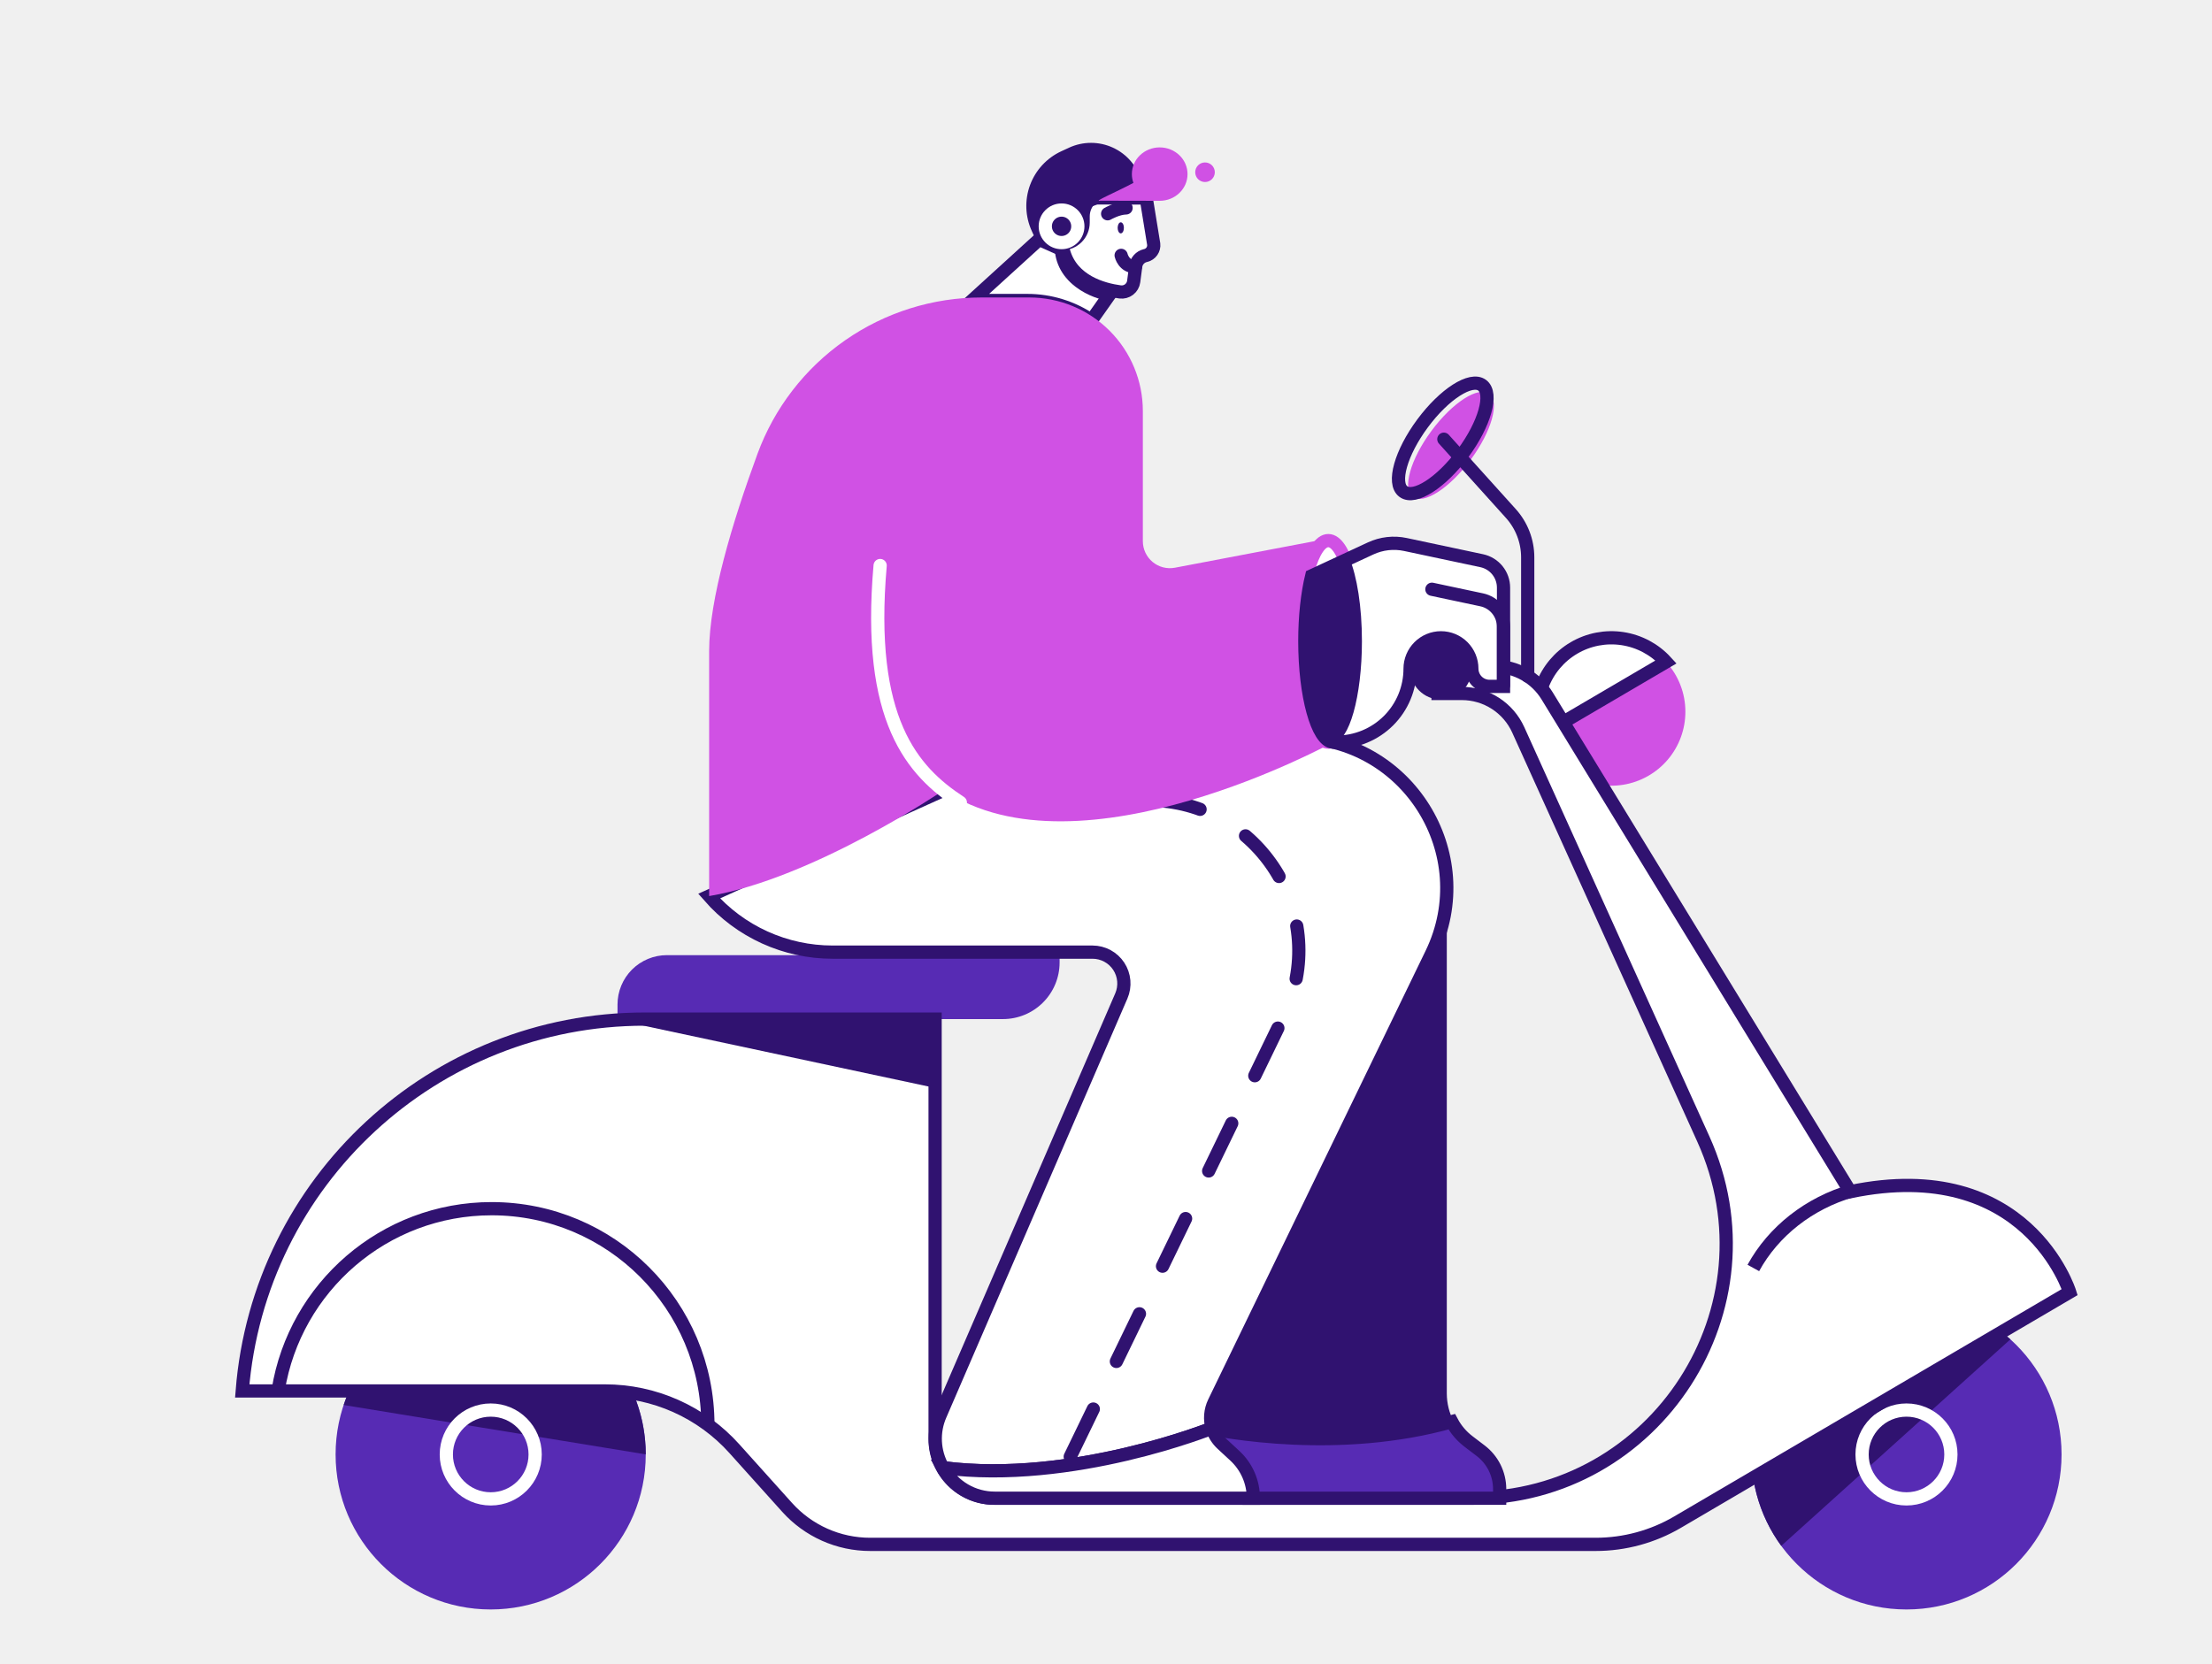
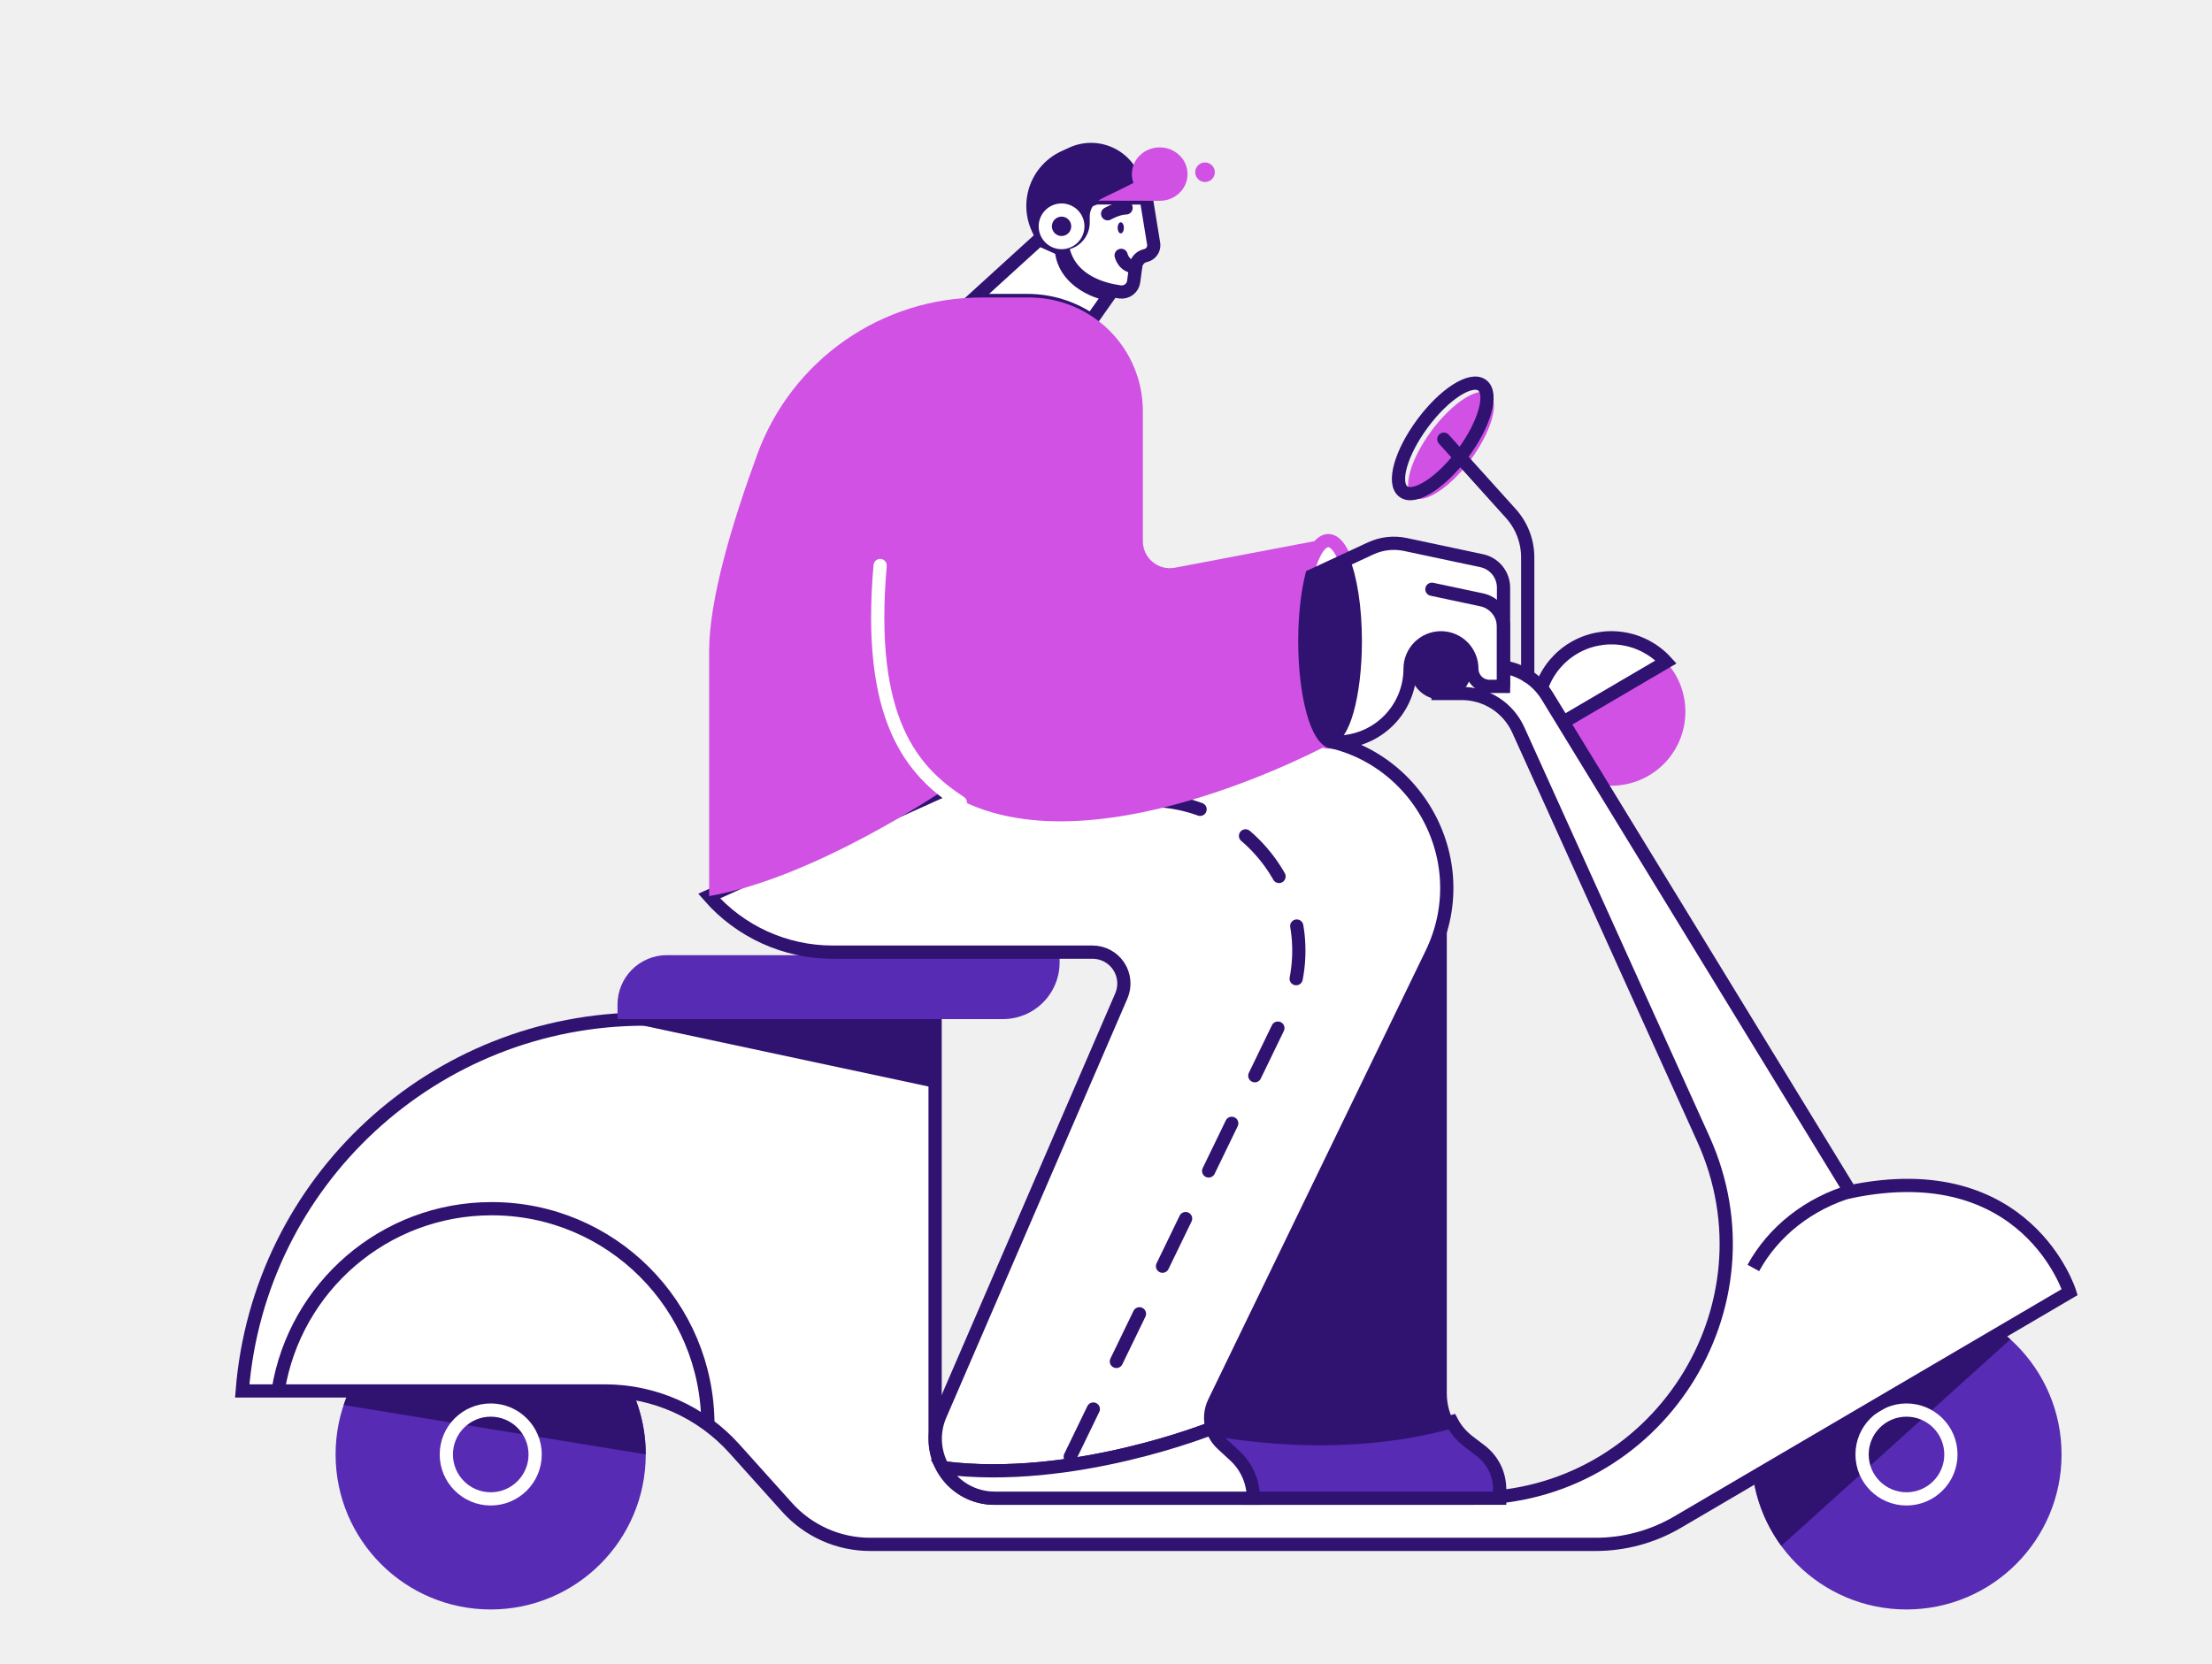
<svg xmlns="http://www.w3.org/2000/svg" width="100%" height="100%" viewBox="0 0 836 629" fill="none">
  <style>
- /* Layer_2 */
+ #Layer_2{
+     animation: layerAnim 1800ms linear infinite;
+ }
+ #CHARACTER_ON_SCOOTER{
+     animation: entireAnim 300ms linear infinite;
+ }
+ #Entire{
+     animation: entireAnim 300ms linear infinite;
+ }
+ #CHARACTER{
+     animation: entireAnim 300ms linear infinite;
+     animation-delay: -50ms;
+ }
+ #Wheel_01, #Wheel_02{
+     transform-box: fill-box;
+     transform-origin: center;
+     animation: rotateMe 300ms linear infinite;
+ }
+ #HEAD{
+     transform-box: fill-box;
+     transform-origin: bottom left;
+     animation: headAnim 300ms linear infinite;
+     animation-delay: -150ms;
+ }
+ @keyframes layerAnim{
+     50%{transform: translateX(2%);}
+     100%{transform: translateX(0);}
+ }
+ @keyframes entireAnim{
+     50%{transform: translateY(1%);}
+     100%{transform: translateY(0);}
+ }
+ @keyframes rotateMe{
+     100%{transform: rotate(360deg);}
+ }
+ @keyframes headAnim{
+     50%{transform: rotate(6deg);}
+     100%{transform: rotate(0deg);}
+ }
</style>
  <g id="Layer_2">
-     <g id="CHARACTER ON SCOOTER">
+     <g id="CHARACTER_ON_SCOOTER">
      <g id="SCOOTER">
-         <path id="Vector" d="M252.058 361.053H400.467V363.818C400.467 369.495 398.212 374.94 394.198 378.954C390.184 382.968 384.739 385.224 379.062 385.224H233.383V379.725C233.381 377.272 233.863 374.843 234.801 372.577C235.739 370.311 237.115 368.251 238.849 366.517C240.584 364.783 242.643 363.408 244.909 362.471C247.176 361.533 249.605 361.051 252.058 361.053Z" fill="#572BB4" />
-         <path id="Vector_2" d="M720.535 608.39C752.903 608.39 779.142 582.151 779.142 549.784C779.142 517.416 752.903 491.177 720.535 491.177C688.168 491.177 661.928 517.416 661.928 549.784C661.928 582.151 688.168 608.39 720.535 608.39Z" fill="#572BB4" />
-         <path id="Vector_3" d="M673.201 584.35C664.66 572.638 660.763 558.176 662.261 543.758C663.76 529.341 670.548 515.99 681.315 506.284C692.081 496.579 706.062 491.207 720.558 491.207C735.053 491.207 749.034 496.578 759.801 506.284L673.201 584.35Z" fill="#301270" />
-         <path id="Vector_4" d="M720.536 566.589C729.806 566.589 737.322 559.073 737.322 549.803C737.322 540.532 729.806 533.016 720.536 533.016C711.265 533.016 703.75 540.532 703.75 549.803C703.75 559.073 711.265 566.589 720.536 566.589Z" stroke="white" stroke-width="5" stroke-miterlimit="10" />
-         <path id="Vector_5" d="M185.442 608.39C217.81 608.39 244.049 582.151 244.049 549.784C244.049 517.416 217.81 491.177 185.442 491.177C153.074 491.177 126.835 517.416 126.835 549.784C126.835 582.151 153.074 608.39 185.442 608.39Z" fill="#572BB4" />
-         <path id="Vector_6" d="M129.874 531.105C134.308 517.93 143.28 506.759 155.188 499.587C167.096 492.415 181.166 489.709 194.885 491.951C208.605 494.193 221.08 501.238 230.086 511.828C239.091 522.418 244.04 535.863 244.049 549.765L129.874 531.105Z" fill="#301270" />
-         <path id="Vector_7" d="M185.469 566.589C194.739 566.589 202.255 559.073 202.255 549.803C202.255 540.532 194.739 533.016 185.469 533.016C176.198 533.016 168.682 540.532 168.682 549.803C168.682 559.073 176.198 566.589 185.469 566.589Z" stroke="white" stroke-width="5" stroke-miterlimit="10" />
-         <path id="Vector_8" d="M636.97 269.046C636.971 275.685 634.609 282.107 630.307 287.163C626.005 292.22 620.043 295.58 613.49 296.643C606.937 297.706 600.219 296.402 594.539 292.964C588.86 289.526 584.589 284.179 582.491 277.88L629.67 250.207C634.376 255.351 636.981 262.074 636.97 269.046V269.046Z" fill="#D051E4" />
-         <path id="Vector_9" d="M629.67 250.207L582.491 277.88C580.466 271.801 580.59 265.211 582.843 259.212C585.096 253.214 589.342 248.171 594.869 244.929C600.396 241.687 606.869 240.442 613.204 241.403C619.54 242.364 625.353 245.472 629.67 250.207V250.207Z" fill="white" stroke="#301270" stroke-width="5" stroke-miterlimit="10" stroke-linecap="round" />
-         <path id="Vector_10" d="M353.41 544.026V385.227H243.664C164.056 385.227 97.814 446.428 91.549 525.789H228.641C237.864 525.789 246.983 527.731 255.406 531.487C263.829 535.243 271.367 540.73 277.53 547.59L297.473 569.788C301.429 574.194 306.268 577.717 311.676 580.129C317.083 582.541 322.938 583.787 328.86 583.786H603.078C613.949 583.786 624.623 580.886 634 575.386L782.216 488.427C782.216 488.427 766.13 436.58 699.29 450.468L584.734 263.074C582.644 259.656 579.711 256.832 576.217 254.873C572.722 252.913 568.783 251.883 564.776 251.882H543.489V262.141H552.48C556.98 262.14 561.386 263.437 565.168 265.876C568.95 268.315 571.949 271.793 573.805 275.893L643.753 430.544C672.55 494.197 626.003 566.341 556.139 566.341H375.715C372.785 566.341 369.883 565.764 367.177 564.642C364.47 563.521 362.01 561.877 359.939 559.805C357.868 557.732 356.225 555.272 355.105 552.565C353.985 549.857 353.409 546.956 353.41 544.026V544.026Z" fill="white" stroke="#301270" stroke-width="5" stroke-miterlimit="10" stroke-linecap="round" />
-         <path id="Vector_11" d="M105.152 525.415C111.462 486.573 145.175 456.896 185.811 456.896C230.945 456.896 267.533 493.484 267.533 538.618" stroke="#301270" stroke-width="5" stroke-miterlimit="10" />
-         <path id="Vector_12" d="M700.002 450.099C683.677 454.813 670.227 465.468 662.652 479.303" stroke="#301270" stroke-width="5" stroke-miterlimit="10" />
-         <path id="Vector_13" d="M544.578 264.438C551.024 264.438 556.25 259.212 556.25 252.766C556.25 246.32 551.024 241.094 544.578 241.094C538.132 241.094 532.906 246.32 532.906 252.766C532.906 259.212 538.132 264.438 544.578 264.438Z" fill="#301270" />
-         <path id="Vector_14" d="M555.789 173.829C563.754 163.073 566.9 151.9 562.814 148.875C558.729 145.85 548.96 152.118 540.995 162.874C533.03 173.631 529.885 184.803 533.97 187.828C538.055 190.853 547.824 184.585 555.789 173.829Z" fill="#D051E4" />
-         <path id="Vector_15" d="M552.905 171.371C561.124 160.272 564.369 148.742 560.151 145.619C555.934 142.497 545.853 148.963 537.633 160.063C529.414 171.162 526.17 182.692 530.387 185.815C534.604 188.937 544.686 182.471 552.905 171.371Z" stroke="#301270" stroke-width="5" stroke-miterlimit="10" stroke-linecap="round" />
-         <path id="Vector_16" d="M577.381 255.58V210.682C577.38 204.564 575.113 198.663 571.018 194.117L545.69 166.021" stroke="#301270" stroke-width="5" stroke-miterlimit="10" stroke-linecap="round" />
-         <path id="Vector_17" d="M353.414 385.227V411.241L233.386 385.608V385.581C236.783 385.348 240.21 385.232 243.668 385.235L353.414 385.227Z" fill="#301270" />
+         <g id="Wheel_01">
+           <path id="Vector" d="M720.535 608.39C752.903 608.39 779.142 582.151 779.142 549.784C779.142 517.416 752.903 491.177 720.535 491.177C688.168 491.177 661.928 517.416 661.928 549.784C661.928 582.151 688.168 608.39 720.535 608.39Z" fill="#572BB4" />
+           <path id="Vector_2" d="M673.201 584.35C664.66 572.638 660.763 558.176 662.261 543.758C663.76 529.341 670.548 515.99 681.315 506.284C692.081 496.579 706.062 491.207 720.558 491.207C735.053 491.207 749.034 496.578 759.801 506.284L673.201 584.35Z" fill="#301270" />
+           <path id="Vector_3" d="M720.536 566.589C729.806 566.589 737.322 559.073 737.322 549.803C737.322 540.532 729.806 533.016 720.536 533.016C711.265 533.016 703.75 540.532 703.75 549.803C703.75 559.073 711.265 566.589 720.536 566.589Z" stroke="white" stroke-width="5" stroke-miterlimit="10" />
+         </g>
+         <g id="Wheel_02">
+           <path id="Vector_4" d="M185.442 608.39C217.81 608.39 244.049 582.151 244.049 549.784C244.049 517.416 217.81 491.177 185.442 491.177C153.074 491.177 126.835 517.416 126.835 549.784C126.835 582.151 153.074 608.39 185.442 608.39Z" fill="#572BB4" />
+           <path id="Vector_5" d="M129.874 531.105C134.308 517.93 143.28 506.759 155.188 499.587C167.096 492.415 181.166 489.709 194.885 491.951C208.605 494.193 221.08 501.238 230.086 511.828C239.091 522.418 244.04 535.863 244.049 549.765L129.874 531.105Z" fill="#301270" />
+           <path id="Vector_6" d="M185.469 566.589C194.739 566.589 202.255 559.073 202.255 549.803C202.255 540.532 194.739 533.016 185.469 533.016C176.198 533.016 168.682 540.532 168.682 549.803C168.682 559.073 176.198 566.589 185.469 566.589Z" stroke="white" stroke-width="5" stroke-miterlimit="10" />
+         </g>
+         <g id="Entire">
+           <path id="Vector_7" d="M636.97 269.046C636.971 275.685 634.609 282.107 630.307 287.163C626.005 292.22 620.043 295.58 613.49 296.643C606.937 297.706 600.219 296.402 594.539 292.964C588.86 289.526 584.589 284.179 582.491 277.88L629.67 250.207C634.376 255.351 636.981 262.074 636.97 269.046V269.046Z" fill="#D051E4" />
+           <path id="Vector_8" d="M629.67 250.207L582.491 277.88C580.466 271.801 580.59 265.211 582.843 259.212C585.096 253.214 589.342 248.171 594.869 244.929C600.396 241.687 606.869 240.442 613.204 241.403C619.54 242.364 625.353 245.472 629.67 250.207V250.207Z" fill="white" stroke="#301270" stroke-width="5" stroke-miterlimit="10" stroke-linecap="round" />
+           <path id="Vector_9" d="M353.41 544.026V385.227H243.664C164.056 385.227 97.814 446.428 91.549 525.789H228.641C237.864 525.789 246.983 527.731 255.406 531.487C263.829 535.243 271.367 540.73 277.53 547.59L297.473 569.788C301.429 574.194 306.268 577.717 311.676 580.129C317.083 582.541 322.938 583.787 328.86 583.786H603.078C613.949 583.786 624.623 580.886 634 575.386L782.216 488.427C782.216 488.427 766.13 436.58 699.29 450.468L584.734 263.074C582.644 259.656 579.711 256.832 576.217 254.873C572.722 252.913 568.783 251.883 564.776 251.882H543.489V262.141H552.48C556.98 262.14 561.386 263.437 565.168 265.876C568.95 268.315 571.949 271.793 573.805 275.893L643.753 430.544C672.55 494.197 626.003 566.341 556.139 566.341H375.715C372.785 566.341 369.883 565.764 367.177 564.642C364.47 563.521 362.01 561.877 359.939 559.805C357.868 557.732 356.225 555.272 355.105 552.565C353.985 549.857 353.409 546.956 353.41 544.026V544.026Z" fill="white" stroke="#301270" stroke-width="5" stroke-miterlimit="10" stroke-linecap="round" />
+           <path id="Vector_10" d="M105.152 525.415C111.462 486.573 145.175 456.896 185.811 456.896C230.945 456.896 267.533 493.484 267.533 538.618" stroke="#301270" stroke-width="5" stroke-miterlimit="10" />
+           <path id="Vector_11" d="M700.002 450.099C683.677 454.813 670.227 465.468 662.652 479.303" stroke="#301270" stroke-width="5" stroke-miterlimit="10" />
+           <path id="Vector_12" d="M544.578 264.438C551.024 264.438 556.25 259.212 556.25 252.766C556.25 246.32 551.024 241.094 544.578 241.094C538.132 241.094 532.906 246.32 532.906 252.766C532.906 259.212 538.132 264.438 544.578 264.438Z" fill="#301270" />
+           <path id="Vector_13" d="M555.789 173.829C563.754 163.073 566.9 151.9 562.814 148.875C558.729 145.85 548.96 152.118 540.995 162.874C533.03 173.631 529.885 184.803 533.97 187.828C538.055 190.853 547.824 184.585 555.789 173.829Z" fill="#D051E4" />
+           <path id="Vector_14" d="M552.905 171.371C561.124 160.272 564.369 148.742 560.151 145.619C555.934 142.497 545.853 148.963 537.633 160.063C529.414 171.162 526.17 182.692 530.387 185.815C534.604 188.937 544.686 182.471 552.905 171.371Z" stroke="#301270" stroke-width="5" stroke-miterlimit="10" stroke-linecap="round" />
+           <path id="Vector_15" d="M577.381 255.58V210.682C577.38 204.564 575.113 198.663 571.018 194.117L545.69 166.021" stroke="#301270" stroke-width="5" stroke-miterlimit="10" stroke-linecap="round" />
+           <path id="Vector_16" d="M353.414 385.227V411.241L233.386 385.608V385.581C236.783 385.348 240.21 385.232 243.668 385.235L353.414 385.227Z" fill="#301270" />
+           <path id="Vector_17" d="M252.058 361.053H400.467V363.818C400.467 369.495 398.212 374.94 394.198 378.954C390.184 382.968 384.739 385.224 379.062 385.224H233.383V379.725C233.381 377.272 233.863 374.843 234.801 372.577C235.739 370.311 237.115 368.251 238.849 366.517C240.584 364.783 242.643 363.408 244.909 362.471C247.176 361.533 249.605 361.051 252.058 361.053Z" fill="#572BB4" />
+         </g>
      </g>
      <g id="CHARACTER">
        <g id="LEGS">
          <g id="RIGHT">
            <path id="Vector_18" d="M549.46 537.422C507.133 549.311 464.158 541.467 452.844 539.003C452.882 538.915 452.92 538.824 452.962 538.732L546.802 345.28V526.752C546.806 530.472 547.718 534.135 549.46 537.422V537.422Z" fill="#301270" />
            <path id="Vector_19" d="M566.779 562.864V566.334H469.863C455.773 566.334 446.378 551.836 452.056 539.003C463.385 541.467 506.344 549.311 548.672 537.422C550.228 540.357 552.406 542.916 555.054 544.921L559.555 548.348C561.799 550.045 563.618 552.239 564.872 554.758C566.125 557.277 566.778 560.051 566.779 562.864V562.864Z" fill="#572BB4" stroke="#301270" stroke-width="5" stroke-miterlimit="10" />
          </g>
          <g id="LEFT">
            <path id="Vector_20" d="M541.044 360.475L458.888 530.073C457.417 533.117 457.145 536.602 458.126 539.837C458.126 539.837 405.395 561.162 356.354 554.826C354.651 551.81 353.672 548.439 353.496 544.98C353.32 541.52 353.95 538.068 355.337 534.894L423.792 376.476C424.571 374.672 424.89 372.703 424.72 370.745C424.549 368.788 423.895 366.903 422.816 365.261C421.737 363.618 420.266 362.27 418.537 361.337C416.808 360.404 414.873 359.915 412.908 359.915H314.659C305.821 359.914 297.086 358.023 289.04 354.369C280.993 350.714 273.821 345.381 268.006 338.726L400.707 278.821H489.87C531.828 278.817 559.334 322.702 541.044 360.475Z" fill="white" stroke="#301270" stroke-width="5" stroke-miterlimit="10" stroke-linecap="round" />
            <path id="Vector_21" d="M433.952 302.515C475.91 302.515 503.416 346.404 485.126 384.161L402.969 553.759" stroke="#301270" stroke-width="5" stroke-miterlimit="10" stroke-linecap="round" stroke-dasharray="20 20" />
            <path id="Vector_22" d="M473.697 566.334H376C371.992 566.348 368.054 565.286 364.596 563.26C361.138 561.233 358.288 558.315 356.343 554.81C405.384 561.136 458.115 539.822 458.115 539.822C458.807 542.127 460.106 544.204 461.877 545.835L466.652 550.252C468.874 552.3 470.648 554.787 471.86 557.555C473.073 560.323 473.698 563.312 473.697 566.334Z" fill="white" stroke="#301270" stroke-width="5" stroke-miterlimit="10" />
          </g>
        </g>
        <g id="HEAD">
          <g id="HEAD_2">
            <path id="Vector_23" d="M424.143 104.569L412.49 121.1C405.352 116.196 396.892 113.577 388.232 113.591H370.22C369.25 113.591 368.281 113.606 367.314 113.636L392.733 90.498L424.143 104.569Z" fill="white" stroke="#301270" stroke-width="5" stroke-miterlimit="10" stroke-linecap="round" />
            <path id="Vector_24" d="M433.191 74.828L436.028 92.265C436.14 93.222 435.9 94.187 435.352 94.979C434.805 95.772 433.988 96.338 433.053 96.572L432.814 96.629C431.882 96.857 431.042 97.36 430.401 98.074C429.761 98.787 429.352 99.677 429.226 100.628L428.465 106.424C428.305 107.621 427.679 108.706 426.722 109.442C425.765 110.178 424.556 110.506 423.358 110.354C416.819 109.482 405.197 106.348 401.979 95.076C397.429 79.135 414.378 74.816 414.378 74.816L433.191 74.828Z" fill="white" stroke="#301270" stroke-width="5" stroke-miterlimit="10" stroke-linecap="round" />
            <path id="Vector_25" d="M418.621 80.807C418.621 80.807 422.319 78.647 425.586 78.59" stroke="#301270" stroke-width="5" stroke-miterlimit="10" stroke-linecap="round" />
            <path id="Vector_26" d="M423.583 88.221C424.235 88.221 424.763 87.283 424.763 86.126C424.763 84.97 424.235 84.032 423.583 84.032C422.931 84.032 422.402 84.97 422.402 86.126C422.402 87.283 422.931 88.221 423.583 88.221Z" fill="#301270" />
            <path id="Vector_27" d="M429.105 100.845C424.664 100.845 423.724 96.526 423.724 96.526" stroke="#301270" stroke-width="5" stroke-miterlimit="10" stroke-linecap="round" />
          </g>
          <g id="HELMET">
            <path id="Vector_28" d="M390.483 88.491L389.961 87.349C387.443 81.866 387.205 75.608 389.298 69.95C391.39 64.291 395.643 59.695 401.123 57.17L404.043 55.822C406.646 54.621 409.478 53.999 412.344 54C415.211 54.001 418.043 54.624 420.644 55.826C423.246 57.028 425.556 58.781 427.415 60.963C429.273 63.145 430.636 65.704 431.409 68.464L433.191 74.824H418.834C416.984 74.824 415.209 75.559 413.901 76.867C412.593 78.176 411.858 79.95 411.858 81.8V84.123C411.858 86.898 410.755 89.559 408.794 91.52C406.832 93.482 404.171 94.584 401.397 94.584H399.988C397.986 94.585 396.027 94.011 394.342 92.931C392.657 91.851 391.318 90.31 390.483 88.491V88.491Z" fill="#301270" />
            <path id="Vector_29" d="M418.964 113.678C418.86 113.678 418.757 113.671 418.655 113.659C416.324 113.37 411.157 111.949 406.557 108.457C400.974 104.215 398.225 98.419 398.602 91.701C398.638 91.045 398.935 90.43 399.425 89.992C399.915 89.554 400.559 89.328 401.216 89.365C401.872 89.402 402.487 89.698 402.925 90.189C403.364 90.679 403.589 91.323 403.552 91.98C402.874 104.082 415.986 108.354 419.272 108.735C419.928 108.775 420.542 109.074 420.978 109.567C421.414 110.059 421.637 110.704 421.597 111.361C421.557 112.017 421.258 112.631 420.766 113.067C420.273 113.503 419.628 113.726 418.971 113.686L418.964 113.678Z" fill="#301270" />
            <path id="Vector_30" d="M401.206 91.702C404.603 91.702 407.356 88.948 407.356 85.552C407.356 82.155 404.603 79.401 401.206 79.401C397.809 79.401 395.056 82.155 395.056 85.552C395.056 88.948 397.809 91.702 401.206 91.702Z" stroke="white" stroke-width="5" stroke-miterlimit="10" />
          </g>
          <g id="HAIR">
            <path id="Vector_31" d="M415.795 75.86C412.832 76.4 421.945 72.558 428.362 69.131C427.973 68.068 427.774 66.945 427.776 65.814C427.776 60.235 432.486 55.715 438.294 55.715C444.101 55.715 448.815 60.235 448.815 65.814C448.815 71.393 444.105 75.909 438.294 75.909L415.795 75.86Z" fill="#D051E4" />
            <path id="Vector_32" d="M455.422 68.807C457.466 68.807 459.124 67.15 459.124 65.106C459.124 63.061 457.466 61.404 455.422 61.404C453.378 61.404 451.721 63.061 451.721 65.106C451.721 67.15 453.378 68.807 455.422 68.807Z" fill="#D051E4" />
          </g>
        </g>
        <g id="HAND">
          <path id="Vector_33" d="M503.923 280.531C503.923 280.531 408.145 333.315 356.667 298.699C356.667 298.699 307.572 332.032 268.01 338.723V246.132C268.01 226.646 276.719 197.582 286.289 171.531C292.661 154.198 304.199 139.239 319.345 128.673C334.491 118.107 352.514 112.444 370.981 112.448H389.009C400.391 112.448 411.307 116.97 419.356 125.018C427.405 133.067 431.926 143.983 431.926 155.366V204.57C431.926 206.073 432.258 207.557 432.897 208.916C433.537 210.276 434.468 211.478 435.626 212.436C436.783 213.394 438.138 214.085 439.593 214.459C441.048 214.833 442.568 214.882 444.044 214.601L501.299 203.71C496.603 208.279 493.127 224.681 493.127 242.351C493.119 263.192 497.955 280.531 503.923 280.531Z" fill="#D051E4" />
          <path id="Vector_34" d="M512.822 242.351C512.822 263.192 507.986 280.531 502.018 280.531C496.051 280.531 491.215 263.192 491.215 242.351C491.215 221.509 496.051 204.353 502.018 204.353C507.986 204.353 512.822 221.509 512.822 242.351Z" fill="white" stroke="#D051E4" stroke-width="5" stroke-miterlimit="10" />
          <path id="Vector_35" d="M568.241 222.118V259.461H562.96C561.184 259.461 559.481 258.755 558.226 257.5C556.97 256.244 556.265 254.541 556.265 252.766C556.265 249.671 555.036 246.702 552.848 244.513C550.66 242.323 547.692 241.092 544.597 241.09C541.502 241.093 538.534 242.324 536.346 244.513C534.157 246.703 532.927 249.671 532.925 252.766C532.926 256.412 532.208 260.023 530.814 263.392C529.419 266.761 527.373 269.822 524.795 272.401C522.217 274.979 519.155 277.024 515.786 278.419C512.417 279.814 508.806 280.532 505.16 280.531H503.945H503.66C497.826 279.986 493.142 262.876 493.142 242.362C493.142 232.967 494.128 224.323 495.75 217.663L510.031 211.021L518.009 207.312C522.116 205.403 526.732 204.88 531.162 205.823L560.008 211.954C562.336 212.452 564.423 213.732 565.921 215.581C567.419 217.431 568.238 219.738 568.241 222.118V222.118Z" fill="white" stroke="#301270" stroke-width="5" stroke-miterlimit="10" stroke-linecap="round" />
          <path id="Vector_36" d="M541.169 222.743L559.989 226.741C562.32 227.238 564.41 228.52 565.909 230.373C567.408 232.226 568.226 234.537 568.226 236.92V259.08" stroke="#301270" stroke-width="5" stroke-miterlimit="10" stroke-linecap="round" />
          <path id="Vector_37" d="M514.726 242.351C514.726 263.196 509.89 280.531 503.922 280.531H503.637C497.803 279.986 493.119 262.876 493.119 242.362C493.119 232.967 494.105 224.323 495.727 217.663L510.008 211.021C512.86 217.88 514.726 229.403 514.726 242.351Z" fill="#301270" />
          <path id="Vector_38" d="M362.95 303.353C344.838 291.548 327.504 272.195 332.641 213.775" stroke="white" stroke-width="5" stroke-miterlimit="10" stroke-linecap="round" />
        </g>
      </g>
    </g>
  </g>
</svg>
